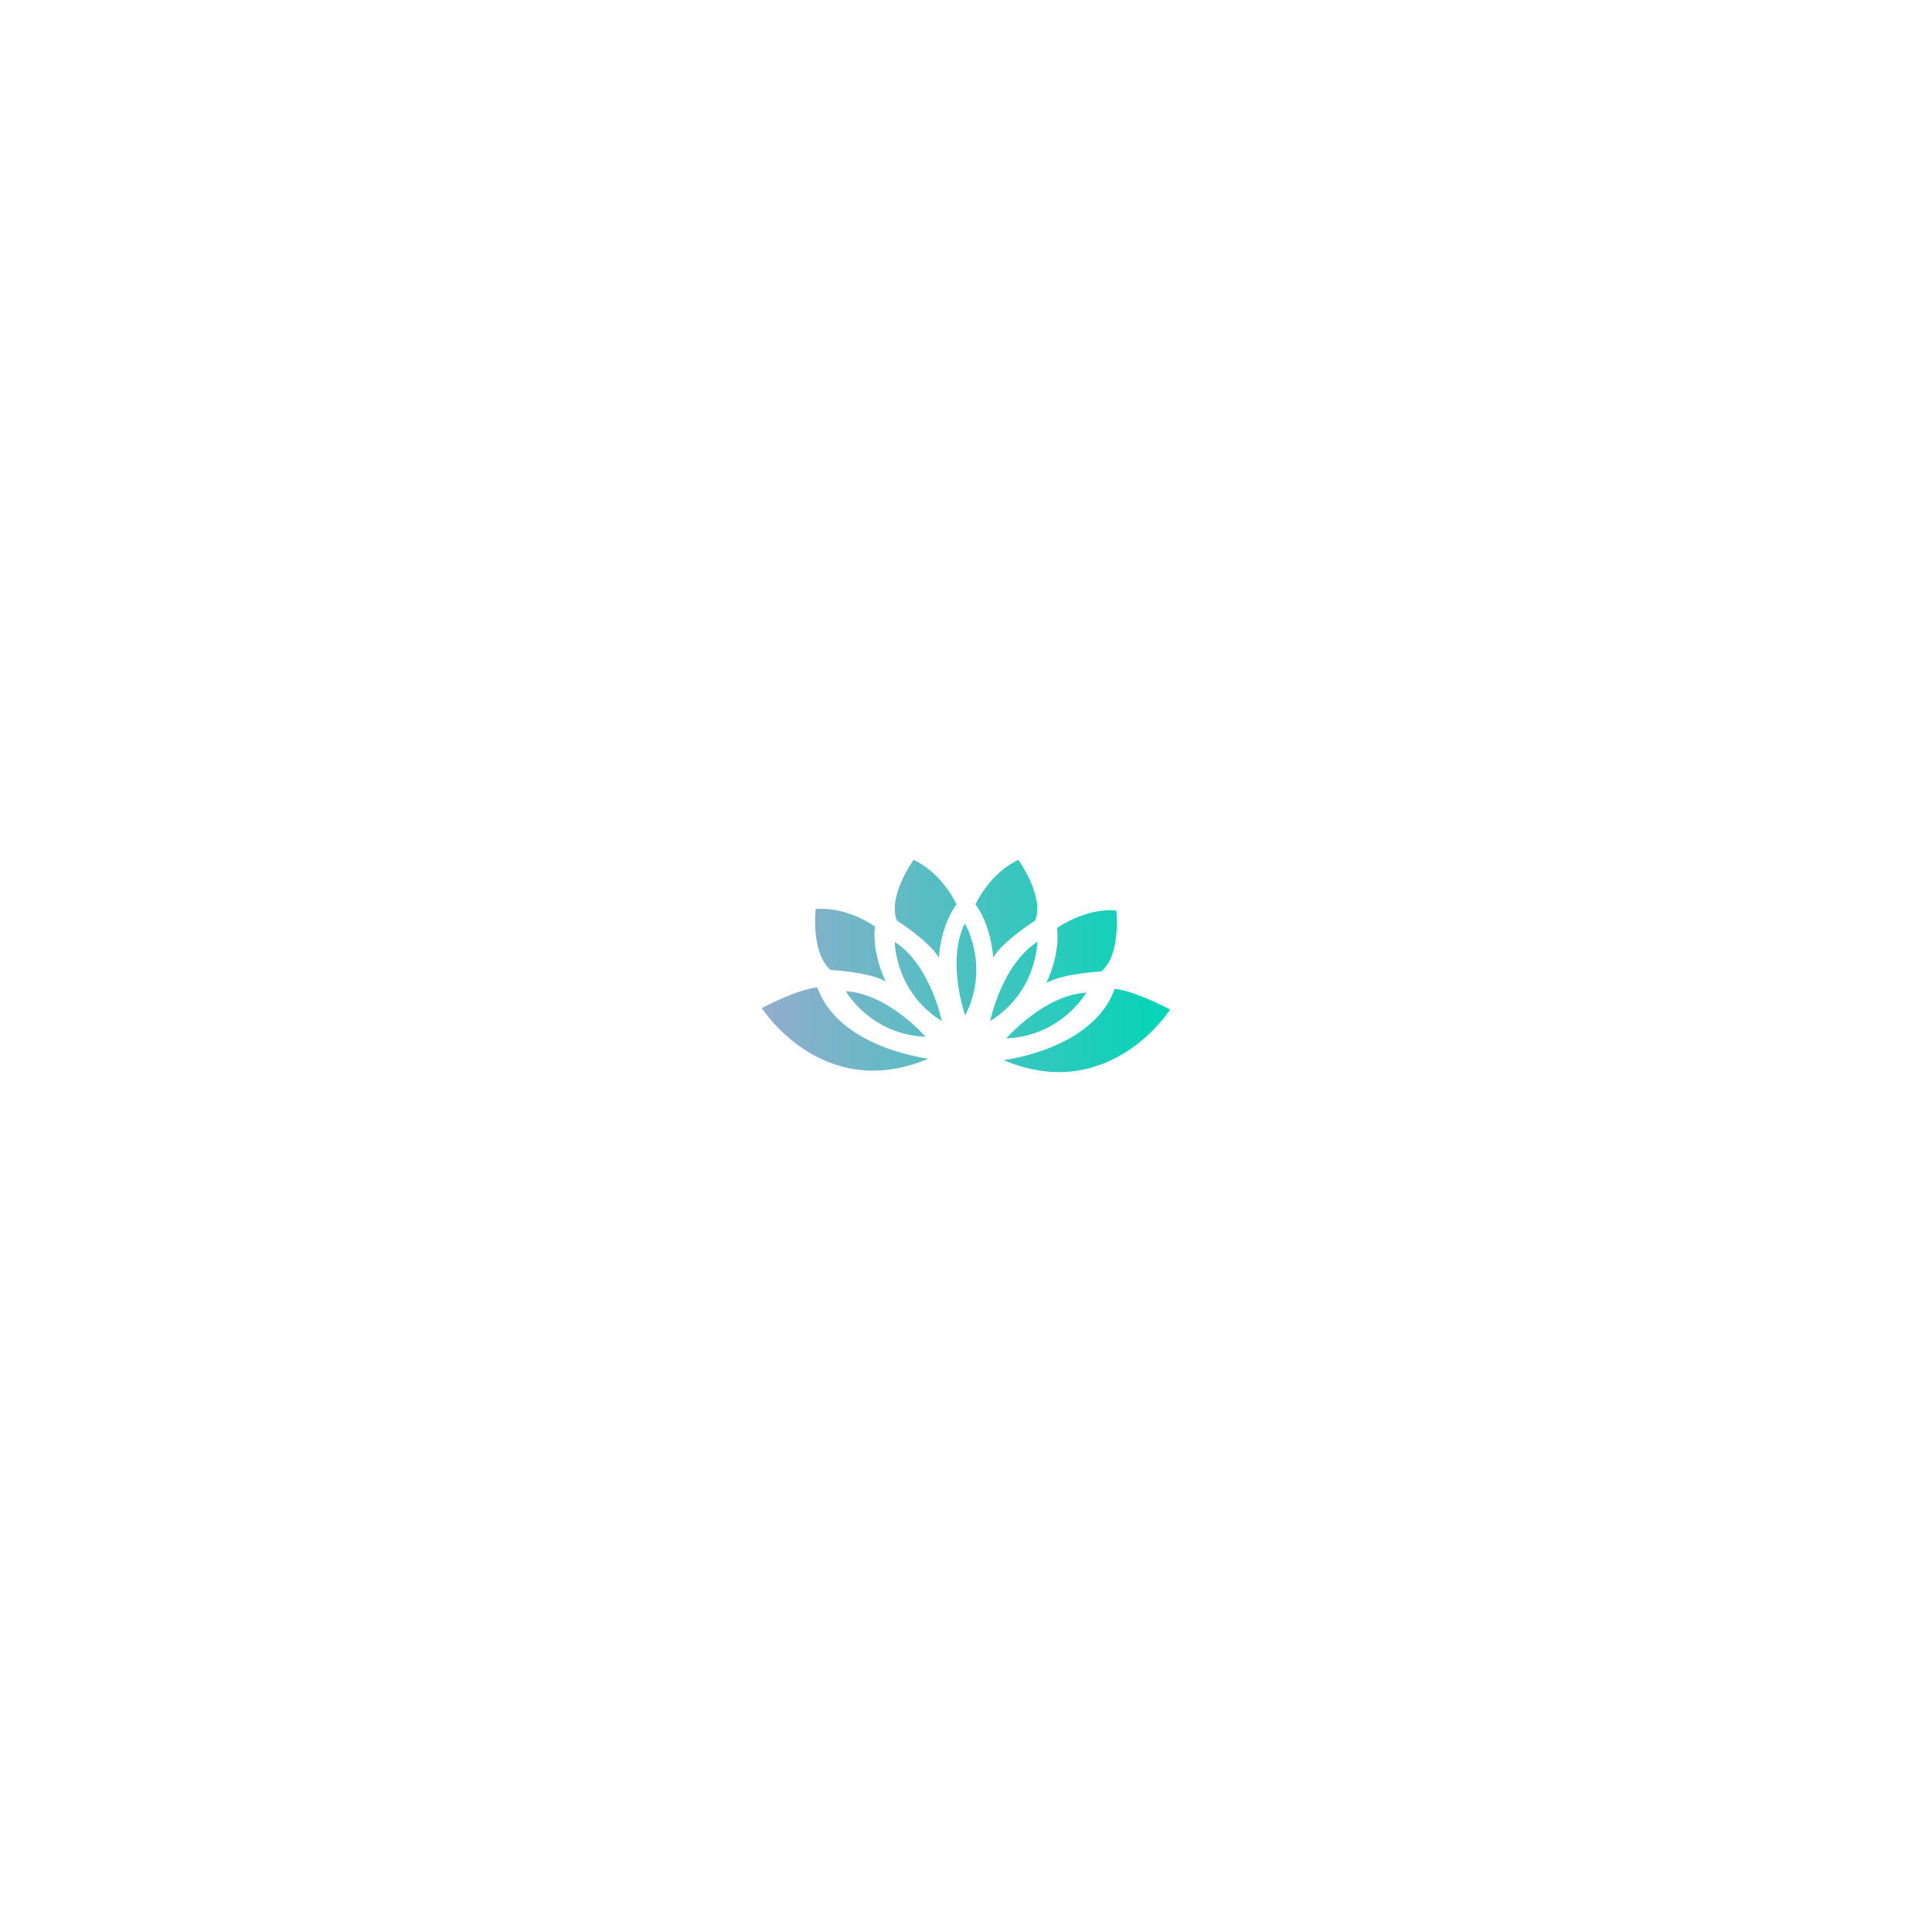
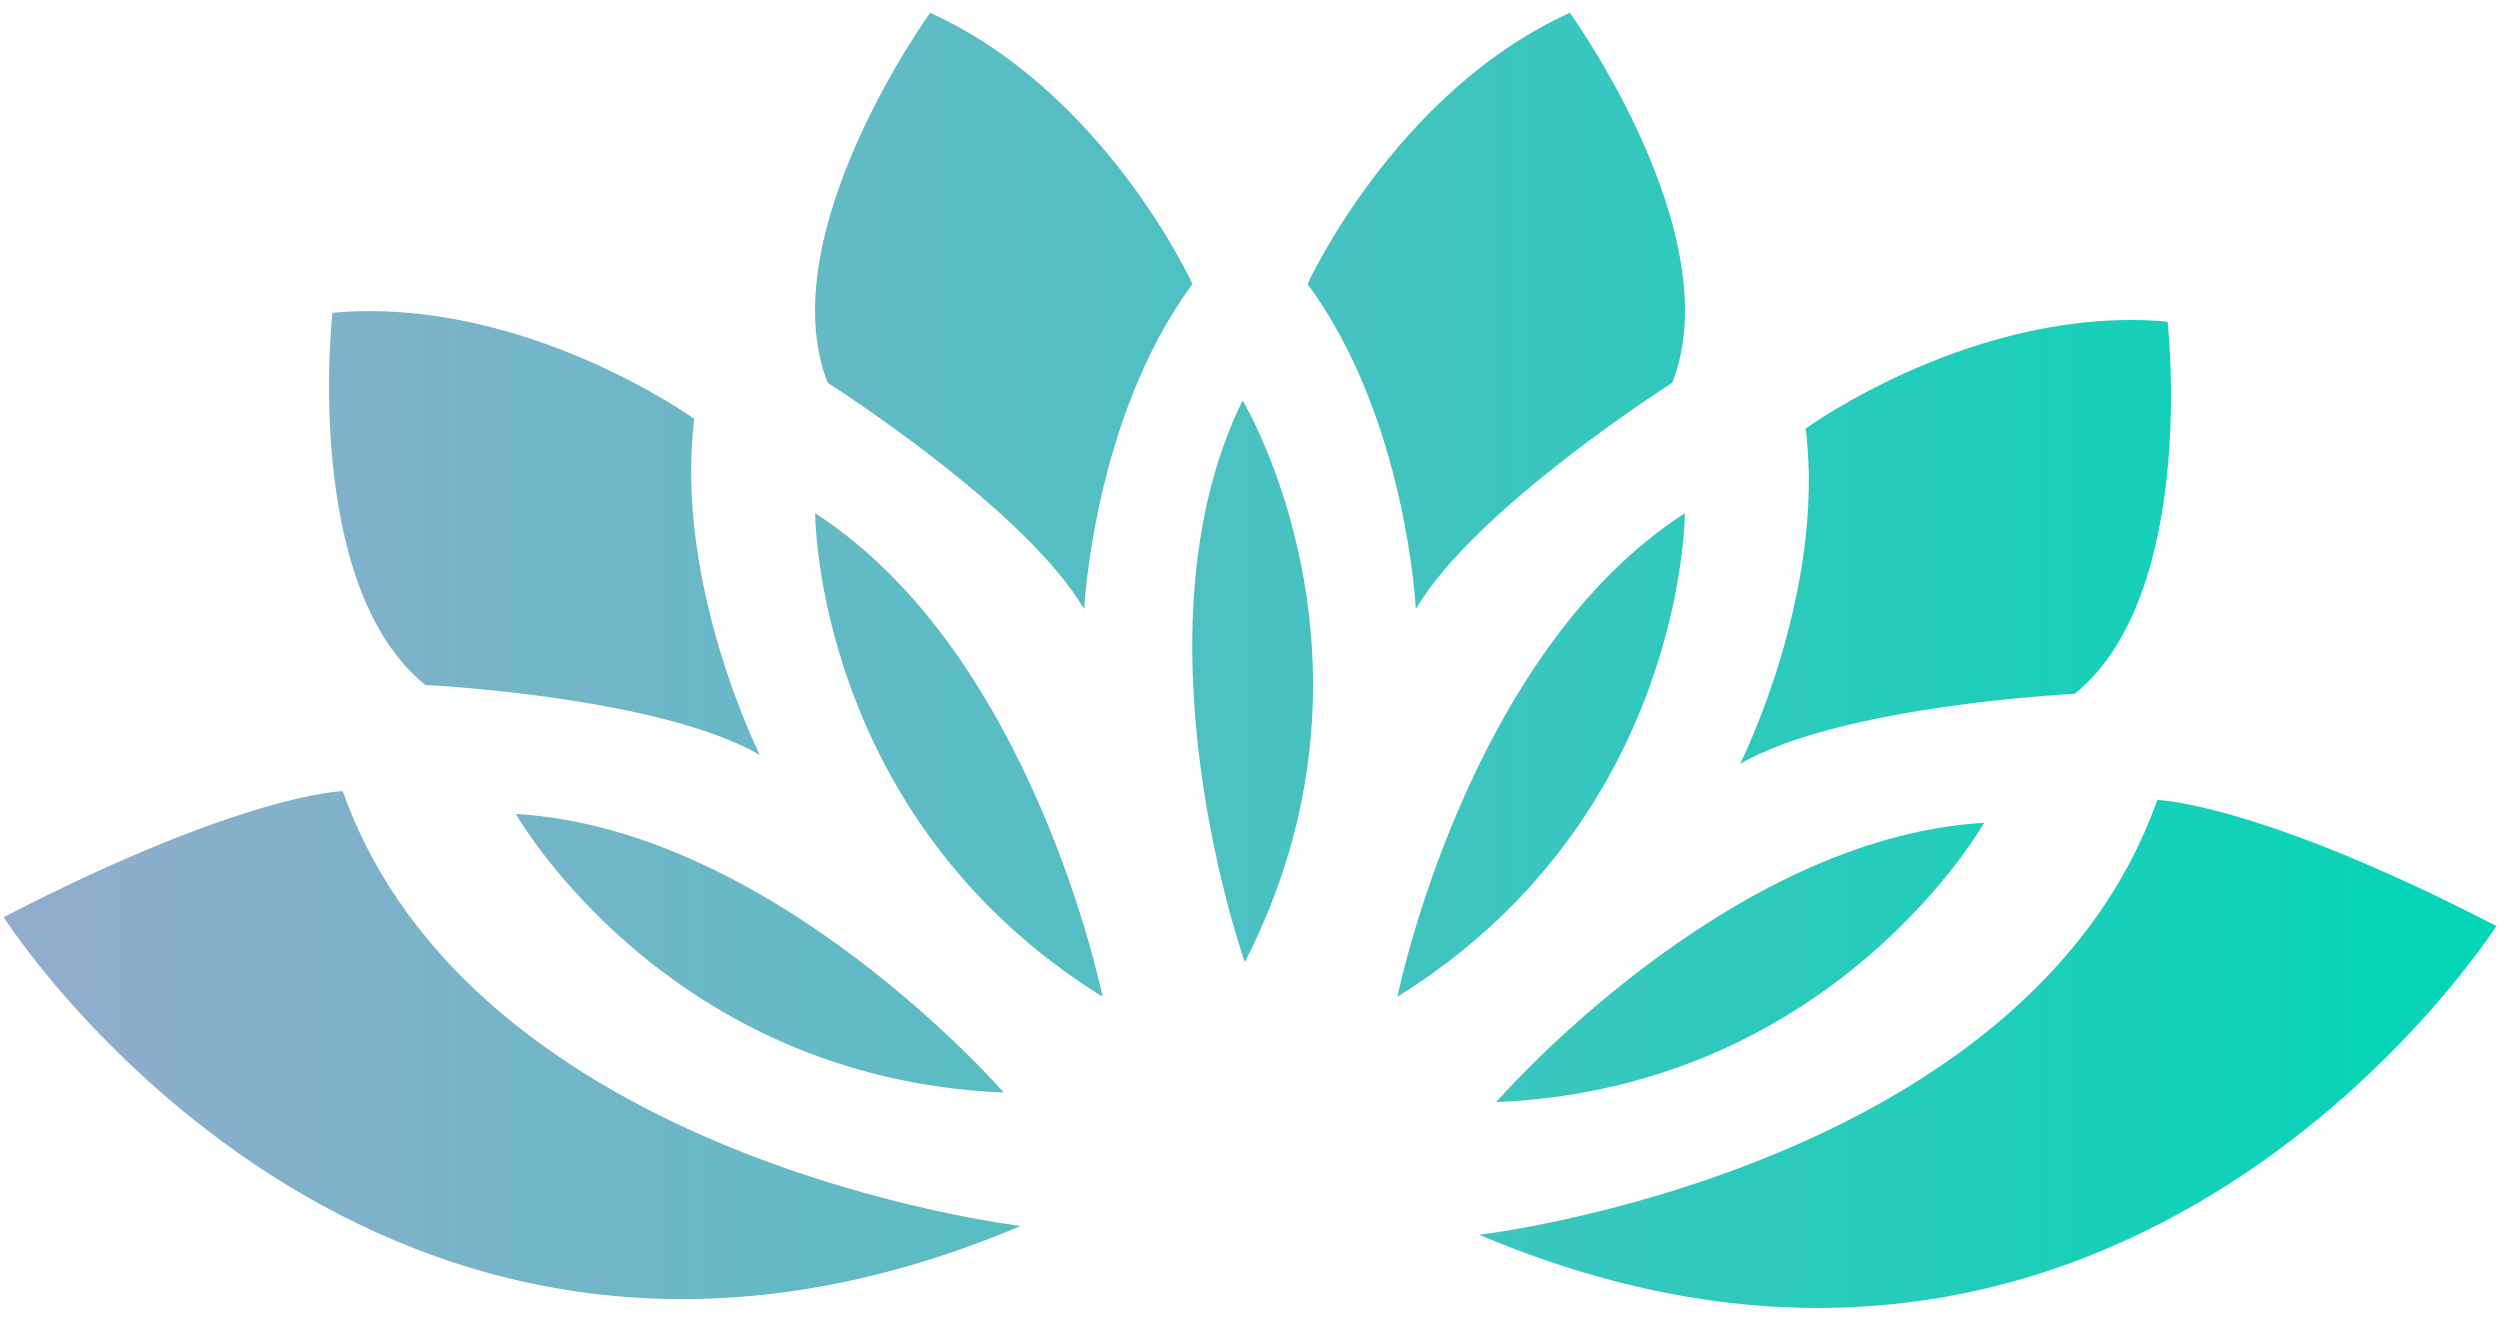
- <svg xmlns="http://www.w3.org/2000/svg" xmlns:ns1="http://vectornator.io" height="100%" stroke-miterlimit="10" style="fill-rule:nonzero;clip-rule:evenodd;stroke-linecap:round;stroke-linejoin:round;" version="1.1" viewBox="0 0 500 500" width="100%" xml:space="preserve">
+ <svg xmlns="http://www.w3.org/2000/svg" width="106" height="56" viewBox="0 0 106 56" fill="none">
+   <path d="M39.438 0.543C39.438 0.543 32.631 9.952 35.094 16.23C35.094 16.23 43.439 21.524 45.969 25.824C45.969 25.824 46.365 17.704 50.562 12.043C50.562 12.043 46.847 3.901 39.438 0.543ZM66.562 0.543C59.153 3.901 55.438 12.043 55.438 12.043C59.635 17.704 60.031 25.824 60.031 25.824C62.561 21.524 70.906 16.23 70.906 16.23C73.369 9.952 66.562 0.543 66.562 0.543ZM14.094 13.262C14.094 13.262 12.795 24.792 18.031 29.043C18.031 29.043 27.899 29.515 32.219 32.012C32.219 32.012 28.573 24.756 29.438 17.762C29.438 17.762 22.196 12.534 14.094 13.262ZM91.906 13.637C83.804 12.909 76.562 18.168 76.562 18.168C77.427 25.162 73.781 32.387 73.781 32.387C78.101 29.89 87.969 29.418 87.969 29.418C93.205 25.167 91.906 13.637 91.906 13.637ZM52.688 16.98C47.827 26.848 52.781 40.793 52.781 40.793C59.342 28.007 52.688 16.98 52.688 16.98ZM34.562 21.762C34.562 21.762 34.541 34.68 46.75 42.262C46.75 42.262 43.811 27.717 34.562 21.762ZM71.438 21.762C62.189 27.717 59.25 42.262 59.25 42.262C71.459 34.68 71.438 21.762 71.438 21.762ZM14.531 33.543C14.531 33.543 10.301 33.641 0.156 38.887C0.156 38.887 15.85 63.586 43.281 51.98C43.281 51.98 20.108 49.271 14.531 33.543ZM91.469 33.918C85.892 49.646 62.719 52.355 62.719 52.355C90.15 63.961 105.844 39.262 105.844 39.262C95.699 34.016 91.469 33.918 91.469 33.918ZM21.875 34.512C21.875 34.512 28.204 45.728 42.562 46.324C42.562 46.324 32.857 35.148 21.875 34.512ZM84.125 34.887C73.143 35.523 63.438 46.73 63.438 46.73C77.796 46.134 84.125 34.887 84.125 34.887Z" fill="url(#paint0_linear_5_4)" />
  <defs>
-     <linearGradient gradientTransform="matrix(105.688 0 0 105.688 197.156 250)" gradientUnits="userSpaceOnUse" id="LinearGradient" x1="0" x2="1" y1="0" y2="0">
-       <stop offset="0" stop-color="#93accd" />
-       <stop offset="1" stop-color="#02d6b6" />
+     <linearGradient id="paint0_linear_5_4" x1="0.156" y1="28" x2="105.844" y2="28" gradientUnits="userSpaceOnUse">
+       <stop stop-color="#93ACCD" />
+       <stop offset="1" stop-color="#02D6B6" />
    </linearGradient>
  </defs>
-   <g id="Calque-1" ns1:layerName="Calque 1">
-     <path d="M236.438 222.543C236.438 222.543 229.631 231.952 232.094 238.23C232.094 238.23 240.439 243.524 242.969 247.824C242.969 247.824 243.365 239.704 247.562 234.043C247.562 234.043 243.847 225.901 236.438 222.543ZM263.562 222.543C256.153 225.901 252.438 234.043 252.438 234.043C256.635 239.704 257.031 247.824 257.031 247.824C259.561 243.524 267.906 238.23 267.906 238.23C270.369 231.952 263.562 222.543 263.562 222.543ZM211.094 235.262C211.094 235.262 209.795 246.792 215.031 251.043C215.031 251.043 224.899 251.515 229.219 254.012C229.219 254.012 225.573 246.756 226.438 239.762C226.438 239.762 219.196 234.534 211.094 235.262ZM288.906 235.637C280.804 234.909 273.562 240.168 273.562 240.168C274.427 247.162 270.781 254.387 270.781 254.387C275.101 251.89 284.969 251.418 284.969 251.418C290.205 247.167 288.906 235.637 288.906 235.637ZM249.688 238.98C244.827 248.848 249.781 262.793 249.781 262.793C256.342 250.007 249.688 238.98 249.688 238.98ZM231.562 243.762C231.562 243.762 231.541 256.68 243.75 264.262C243.75 264.262 240.811 249.717 231.562 243.762ZM268.438 243.762C259.189 249.717 256.25 264.262 256.25 264.262C268.459 256.68 268.438 243.762 268.438 243.762ZM211.531 255.543C211.531 255.543 207.301 255.641 197.156 260.887C197.156 260.887 212.85 285.586 240.281 273.98C240.281 273.98 217.108 271.271 211.531 255.543ZM288.469 255.918C282.892 271.646 259.719 274.355 259.719 274.355C287.15 285.961 302.844 261.262 302.844 261.262C292.699 256.016 288.469 255.918 288.469 255.918ZM218.875 256.512C218.875 256.512 225.204 267.728 239.562 268.324C239.562 268.324 229.857 257.148 218.875 256.512ZM281.125 256.887C270.143 257.523 260.438 268.73 260.438 268.73C274.796 268.134 281.125 256.887 281.125 256.887Z" fill="url(#LinearGradient)" fill-rule="nonzero" opacity="1" stroke="none" ns1:layerName="Courbe 1" />
-   </g>
</svg>
